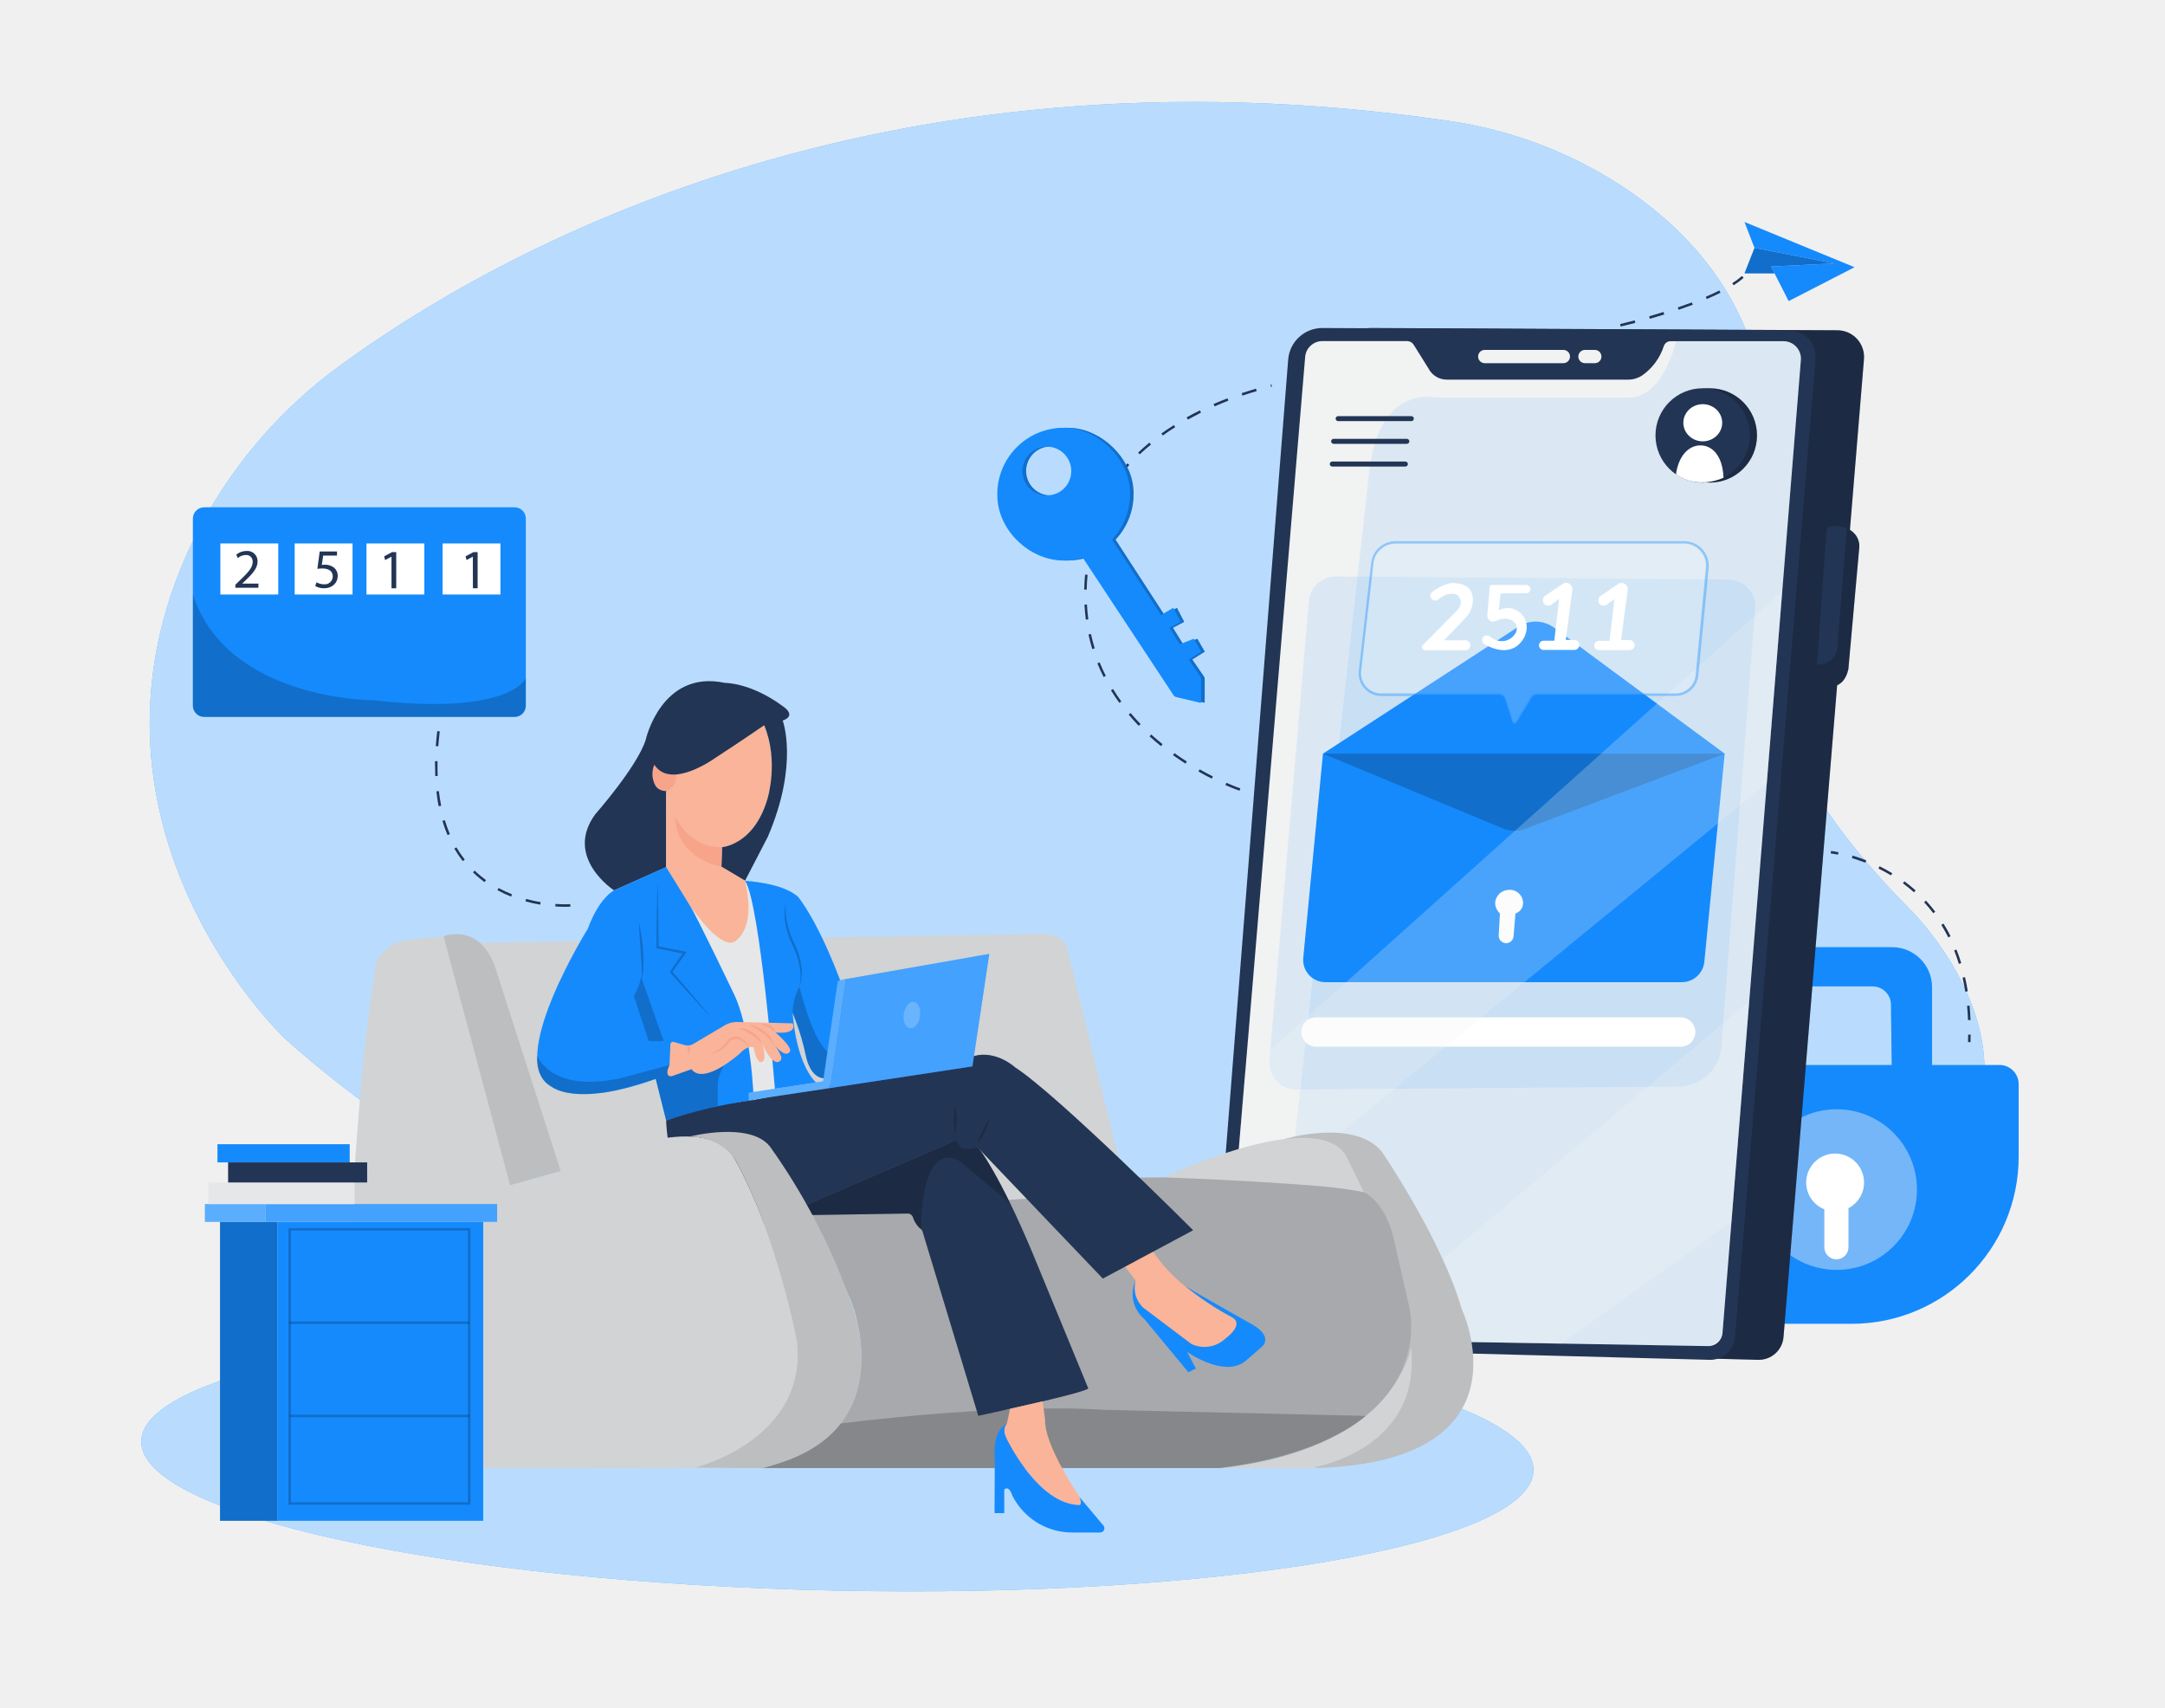
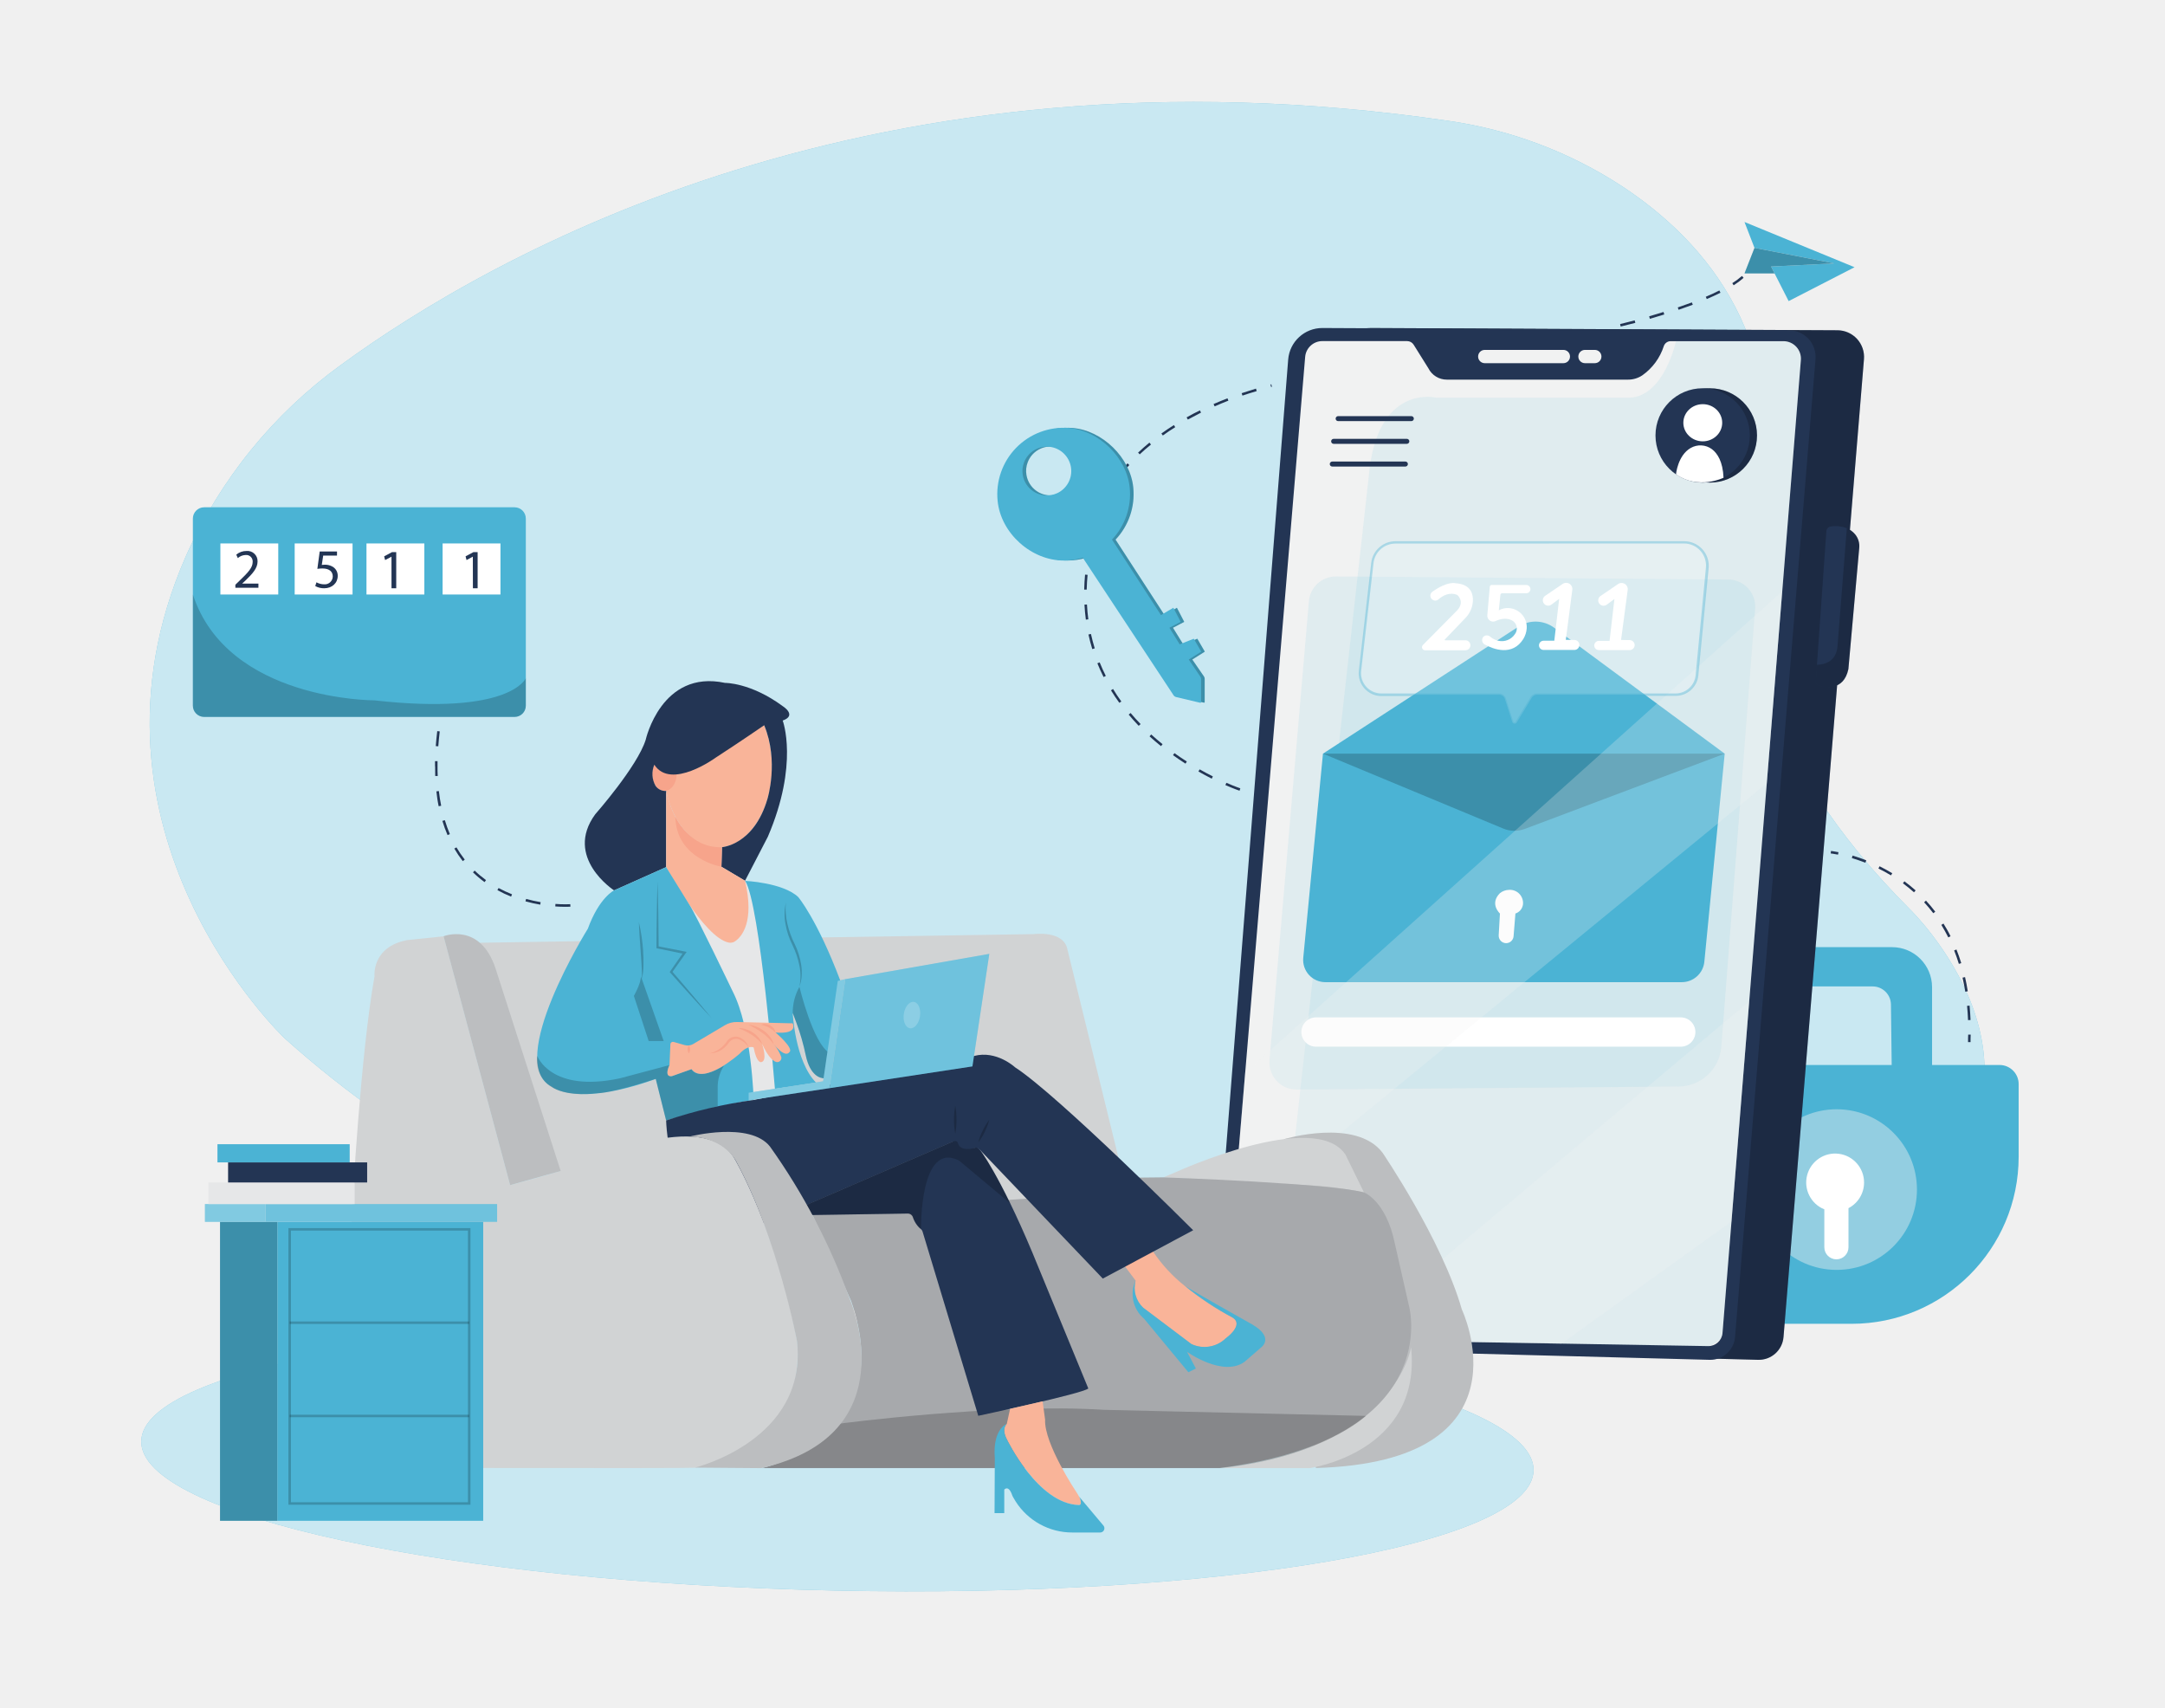
<svg xmlns="http://www.w3.org/2000/svg" id="e7c88749-d58a-49ce-b062-fe04743ade97" data-name="Layer 1" width="865.76" height="682.89" viewBox="0 0 865.76 682.89">
-   <ellipse cx="334.89" cy="582.11" rx="53.89" ry="278.44" transform="translate(-254.18 904.59) rotate(-88.79)" fill="#158afd" />
+   <ellipse cx="334.89" cy="582.11" rx="53.89" ry="278.44" transform="translate(-254.18 904.59) rotate(-88.79)" fill="#4bb3d4" />
  <ellipse cx="334.89" cy="582.11" rx="53.89" ry="278.44" transform="translate(-254.18 904.59) rotate(-88.79)" fill="#fff" opacity="0.7" />
-   <path d="M113.89,415.2S26.11,332.36,74.34,222.36a189.15,189.15,0,0,1,62-76.45c60.36-44.07,213.1-131.27,442.87-97.59a171.48,171.48,0,0,1,69.2,26c33.72,22.12,69.47,62.76,54.26,132.39-5.37,24.61-4.16,50.28,4.7,73.86,8.78,23.37,25.4,52,56.35,82.95,0,0,66,63.7,1.8,118.85a117.33,117.33,0,0,1-47.39,24.38C638.15,527.24,314.66,595.22,113.89,415.2Z" fill="#158afd" />
+   <path d="M113.89,415.2S26.11,332.36,74.34,222.36a189.15,189.15,0,0,1,62-76.45c60.36-44.07,213.1-131.27,442.87-97.59a171.48,171.48,0,0,1,69.2,26c33.72,22.12,69.47,62.76,54.26,132.39-5.37,24.61-4.16,50.28,4.7,73.86,8.78,23.37,25.4,52,56.35,82.95,0,0,66,63.7,1.8,118.85a117.33,117.33,0,0,1-47.39,24.38C638.15,527.24,314.66,595.22,113.89,415.2Z" fill="#4bb3d4" />
  <path d="M113.89,415.2S26.11,332.36,74.34,222.36a189.15,189.15,0,0,1,62-76.45c60.36-44.07,213.1-131.27,442.87-97.59a171.48,171.48,0,0,1,69.2,26c33.72,22.12,69.47,62.76,54.26,132.39-5.37,24.61-4.16,50.28,4.7,73.86,8.78,23.37,25.4,52,56.35,82.95,0,0,66,63.7,1.8,118.85a117.33,117.33,0,0,1-47.39,24.38C638.15,527.24,314.66,595.22,113.89,415.2Z" fill="#fff" opacity="0.7" />
  <path d="M495.68,316.15s-2.2-.73-5.66-2.25l.4-.91c3.41,1.49,5.55,2.2,5.57,2.21Zm-11.12-4.82c-1.78-.9-3.57-1.86-5.32-2.86l.49-.86c1.74,1,3.51,1.93,5.28,2.82Zm-10.49-6c-1.7-1.09-3.38-2.23-5-3.39l.58-.81c1.6,1.15,3.26,2.28,4.95,3.35Zm-9.8-7c-1.57-1.27-3.12-2.59-4.58-3.92l.67-.74c1.45,1.32,3,2.63,4.54,3.88Zm-8.92-8.13c-1.4-1.45-2.76-3-4-4.48l.77-.64c1.26,1.5,2.6,3,4,4.43ZM447.6,281c-1.19-1.64-2.32-3.33-3.35-5l.85-.52c1,1.67,2.13,3.34,3.31,5Zm-6.29-10.3c-.9-1.79-1.74-3.64-2.49-5.49l.92-.38c.74,1.83,1.57,3.65,2.46,5.42Zm-4.52-11.18c-.59-1.91-1.1-3.87-1.53-5.83l1-.21c.42,1.93.93,3.86,1.51,5.75Zm-2.57-11.77c-.26-2-.45-4-.56-6l1-.05c.1,2,.29,4,.55,5.92Zm.34-12-1,0c.05-2,.16-4,.35-6l1,.09C434.72,231.74,434.61,233.74,434.56,235.7Zm1.09-11.88-1-.15c.31-1.95.68-3.95,1.12-5.93l1,.22C436.32,219.92,436,221.89,435.65,223.82Zm2.54-11.66-1-.26c.53-1.9,1.12-3.84,1.76-5.77l.95.32C439.3,208.36,438.72,210.28,438.19,212.16ZM442,200.82l-.94-.36c.36-.92.73-1.86,1.11-2.8a25.9,25.9,0,0,1,1.43-2.72l.87.5a23.57,23.57,0,0,0-1.37,2.6C442.67,199,442.3,199.9,442,200.82Zm5.79-10.3-.79-.6c1.17-1.56,2.47-3.12,3.86-4.65l.74.67C450.18,187.45,448.9,189,447.74,190.52Zm8-8.83-.68-.72c1.43-1.36,2.95-2.69,4.53-4l.63.77C458.66,179,457.15,180.36,455.73,181.69Zm9.22-7.56-.58-.81c1.6-1.15,3.28-2.28,5-3.36l.53.84C468.21,171.87,466.54,173,465,174.13ZM475,167.75l-.49-.87c1.72-1,3.51-1.9,5.33-2.8l.44.9C478.52,165.87,476.74,166.8,475,167.75Zm10.7-5.29-.4-.92c1.81-.79,3.68-1.55,5.57-2.28l.35.93C489.39,160.91,487.53,161.68,485.74,162.46Zm11.14-4.3-.32-.95c1.87-.63,3.8-1.25,5.73-1.83l.29,1C500.65,156.92,498.74,157.53,496.88,158.16Zm11.46-3.42-.25-1,.33-.09.25,1Z" fill="#233554" />
-   <path d="M682.82,425.81H799.59a7.65,7.65,0,0,1,7.65,7.65v29a66.84,66.84,0,0,1-66.84,66.84H682.82a0,0,0,0,1,0,0V425.81A0,0,0,0,1,682.82,425.81Z" fill="#158afd" />
+   <path d="M682.82,425.81H799.59a7.65,7.65,0,0,1,7.65,7.65v29a66.84,66.84,0,0,1-66.84,66.84H682.82a0,0,0,0,1,0,0V425.81A0,0,0,0,1,682.82,425.81Z" fill="#4bb3d4" />
  <circle cx="734.46" cy="475.63" r="32.11" fill="#f1f2f2" opacity="0.43" />
  <path d="M745.42,472.81a11.57,11.57,0,1,0-15.89,10.72v15.16a4.83,4.83,0,0,0,9.66,0V483.06A11.55,11.55,0,0,0,745.42,472.81Z" fill="#fff" />
-   <path d="M722.28,378.7h34.33a16,16,0,0,1,16,16v34.73h-16.1l-.34-27.79a7.33,7.33,0,0,0-7.33-7.24H721.23Z" fill="#158afd" />
+   <path d="M722.28,378.7h34.33a16,16,0,0,1,16,16v34.73h-16.1l-.34-27.79a7.33,7.33,0,0,0-7.33-7.24H721.23Z" fill="#4bb3d4" />
  <path d="M703.06,543.7l-199.6-5.24,31.06-394.69a13.68,13.68,0,0,1,13.72-12.62l186.54.9a10.68,10.68,0,0,1,10.6,11.56L713.21,534.56A9.92,9.92,0,0,1,703.06,543.7Z" fill="#233554" />
  <path d="M703.06,543.7l-199.6-5.24,31.06-394.69a13.68,13.68,0,0,1,13.72-12.62l186.54.9a10.68,10.68,0,0,1,10.6,11.56L713.21,534.56A9.92,9.92,0,0,1,703.06,543.7Z" opacity="0.2" />
  <path d="M683.68,543.7l-199.61-5.24,31.06-394.69a13.69,13.69,0,0,1,13.72-12.62l186.55.9A10.68,10.68,0,0,1,726,143.61L693.83,534.56A9.93,9.93,0,0,1,683.68,543.7Z" fill="#233554" />
  <path d="M743.49,219.05l-4.34,48.48c-1.93,9-9.51,7.31-12.18,6.42a1.27,1.27,0,0,1-.87-1.31l.48-6.83,3.77-53.49a2,2,0,0,1,1.7-1.81,12.52,12.52,0,0,1,6.47.68,8.7,8.7,0,0,1,3.37,2.51A7.37,7.37,0,0,1,743.49,219.05Z" fill="#233554" />
  <path d="M743.49,219.05l-4.34,48.48c-1.93,9-9.51,7.31-12.18,6.42a1.27,1.27,0,0,1-.87-1.31l.48-6.83c3-.09,7.79-1.25,8.23-7.57l3.71-47.05a8.7,8.7,0,0,1,3.37,2.51A7.37,7.37,0,0,1,743.49,219.05Z" opacity="0.2" />
  <path d="M668,136.41h45.15a7,7,0,0,1,7,7.55L688.81,533a5.67,5.67,0,0,1-5.75,5.21l-194-3.31,32.86-392.2a6.9,6.9,0,0,1,6.87-6.32h33.91a3.08,3.08,0,0,1,2.6,1.44l5.88,9.4a8.22,8.22,0,0,0,7.43,4.57H651a10.15,10.15,0,0,0,5.76-1.73,22.89,22.89,0,0,0,8.59-11.71A2.91,2.91,0,0,1,668,136.41Z" fill="#f1f2f2" />
  <rect x="591.08" y="139.9" width="36.75" height="5.31" rx="2.65" fill="#f1f2f2" />
  <rect x="631.16" y="139.9" width="9.24" height="5.31" rx="2.65" fill="#f1f2f2" />
-   <path d="M670.21,136.41s-4.69,22.05-18.55,22.59H574.35s-23.8-5.87-27,31.45L508.87,535.27l174.19,3s5.44-1.4,5.75-5.21L720.15,144s.08-7.55-7-7.55Z" fill="#158afd" opacity="0.1" />
+   <path d="M670.21,136.41s-4.69,22.05-18.55,22.59H574.35s-23.8-5.87-27,31.45L508.87,535.27l174.19,3s5.44-1.4,5.75-5.21L720.15,144s.08-7.55-7-7.55Z" fill="#4bb3d4" opacity="0.1" />
  <circle cx="683.75" cy="174.1" r="18.86" fill="#233554" />
  <circle cx="683.75" cy="174.1" r="18.86" opacity="0.2" />
  <path d="M564.38,168.38H535.11a1,1,0,0,1,0-2h29.27a1,1,0,0,1,0,2Z" fill="#233554" />
  <path d="M562.58,177.46H533.31a1,1,0,0,1,0-2h29.27a1,1,0,0,1,0,2Z" fill="#233554" />
  <path d="M562,186.54H532.76a1,1,0,0,1,0-2H562a1,1,0,0,1,0,2Z" fill="#233554" />
-   <path d="M518.54,435.65l152.74-1.22a17.27,17.27,0,0,0,17.07-15.93l13.51-175.11a10.84,10.84,0,0,0-10.72-11.68l-156.85-1.23a10.83,10.83,0,0,0-10.88,9.91L507.65,423.9A10.84,10.84,0,0,0,518.54,435.65Z" fill="#158afd" opacity="0.1" />
+   <path d="M518.54,435.65l152.74-1.22a17.27,17.27,0,0,0,17.07-15.93l13.51-175.11a10.84,10.84,0,0,0-10.72-11.68l-156.85-1.23a10.83,10.83,0,0,0-10.88,9.91L507.65,423.9A10.84,10.84,0,0,0,518.54,435.65Z" fill="#4bb3d4" opacity="0.1" />
  <rect x="520.41" y="406.78" width="157.56" height="11.72" rx="5.86" fill="#fff" />
-   <path d="M689.69,301.33l-8.14,83.19a9.05,9.05,0,0,1-9,8.18H530a8.88,8.88,0,0,1-8.84-9.74l7.88-81.63,78.16-50.77a12.56,12.56,0,0,1,14.3.43Z" fill="#158afd" />
+   <path d="M689.69,301.33l-8.14,83.19a9.05,9.05,0,0,1-9,8.18H530a8.88,8.88,0,0,1-8.84-9.74l7.88-81.63,78.16-50.77a12.56,12.56,0,0,1,14.3.43Z" fill="#4bb3d4" />
  <path d="M529.05,301.33H689.69l-79.91,30.09a11.73,11.73,0,0,1-8.68-.15Z" opacity="0.2" />
  <path d="M606,365.25a4.43,4.43,0,0,0,3-3.46,5.27,5.27,0,0,0-5.61-6,6.08,6.08,0,0,0-3.58,1.32c-4.29,4.29,0,8.15,0,8.15l-.5,8.73a3,3,0,0,0,3,3.12h0a3,3,0,0,0,2.95-2.72Z" fill="#fff" />
  <polygon points="497.91 428.91 712.7 236.38 706.52 313.19 492.92 488.43 497.91 428.91" fill="#f1f2f2" opacity="0.24" />
  <polygon points="538.36 535.77 699.49 400.37 692.4 488.43 624.44 537.24 538.36 535.77" fill="#f1f2f2" opacity="0.24" />
  <path d="M599.47,277.75H552.39a8.59,8.59,0,0,1-8.53-9.56l4.94-43.1a9.3,9.3,0,0,1,9.24-8.24H673.51A9.3,9.3,0,0,1,682.77,227l-4.12,43a8.58,8.58,0,0,1-8.54,7.77H614.65a2.45,2.45,0,0,0-2.11,1.19l-6,9.91a1,1,0,0,1-1.82-.22l-2.92-9.17A2.47,2.47,0,0,0,599.47,277.75Z" fill="#fff" opacity="0.21" />
-   <path d="M605.7,289.83h-.18a1.49,1.49,0,0,1-1.26-1l-2.92-9.17a1.94,1.94,0,0,0-1.87-1.36H552.39a9.08,9.08,0,0,1-9-10.12l4.94-43.1a9.78,9.78,0,0,1,9.73-8.68H673.51a9.8,9.8,0,0,1,9.76,10.73L679.15,270a9.06,9.06,0,0,1-9,8.22H614.65a2,2,0,0,0-1.68.94l-6,9.91A1.47,1.47,0,0,1,605.7,289.83ZM558,217.35a8.8,8.8,0,0,0-8.74,7.79l-4.94,43.11a8.09,8.09,0,0,0,8,9h47.08a2.94,2.94,0,0,1,2.82,2.06l2.92,9.17a.51.51,0,0,0,.92.11l6-9.91a3,3,0,0,1,2.54-1.43h55.46a8.06,8.06,0,0,0,8-7.31l4.12-43a8.79,8.79,0,0,0-8.76-9.63Z" fill="#158afd" opacity="0.39" />
+   <path d="M605.7,289.83h-.18a1.49,1.49,0,0,1-1.26-1l-2.92-9.17a1.94,1.94,0,0,0-1.87-1.36H552.39a9.08,9.08,0,0,1-9-10.12l4.94-43.1a9.78,9.78,0,0,1,9.73-8.68H673.51a9.8,9.8,0,0,1,9.76,10.73L679.15,270a9.06,9.06,0,0,1-9,8.22H614.65a2,2,0,0,0-1.68.94l-6,9.91A1.47,1.47,0,0,1,605.7,289.83ZM558,217.35a8.8,8.8,0,0,0-8.74,7.79l-4.94,43.11a8.09,8.09,0,0,0,8,9h47.08a2.94,2.94,0,0,1,2.82,2.06l2.92,9.17a.51.51,0,0,0,.92.11l6-9.91a3,3,0,0,1,2.54-1.43h55.46a8.06,8.06,0,0,0,8-7.31l4.12-43a8.79,8.79,0,0,0-8.76-9.63Z" fill="#4bb3d4" opacity="0.39" />
  <path d="M572.46,239.42l.07.08a1.91,1.91,0,0,0,2.69.15c1.57-1.38,4.37-3.11,7.54-1.76,0,0,3.14,2.62,0,6.1L569,257.9a1.23,1.23,0,0,0,.88,2.1H586a2,2,0,0,0,2-2h0a2,2,0,0,0-2-2h-8.09a.18.18,0,0,1-.14-.31L586,247.1a10.46,10.46,0,0,0,3-7.73c-.16-2.87-1.63-5.83-6.94-6.17,0,0-3.1-1-9.29,3.41A1.9,1.9,0,0,0,572.46,239.42Z" fill="#fff" />
  <path d="M600.8,237.2h9.55a1.65,1.65,0,0,0,1.65-1.66h0a1.65,1.65,0,0,0-1.65-1.65H596.46a.71.71,0,0,0-.7.64l-1,11.45a2.36,2.36,0,0,0,2.35,2.56h0a2.43,2.43,0,0,0,1-.24c1.21-.57,4.57-1.84,7.22.24a3.71,3.71,0,0,1,.47,5,6.29,6.29,0,0,1-6.56,2.68,7.82,7.82,0,0,1-3.39-1.71,2,2,0,0,0-2.71.15h0a2,2,0,0,0,.52,3c3.63,2,11.12,4.78,15.49-2.16a9.48,9.48,0,0,0,1.37-4.28,7.62,7.62,0,0,0-10-7.72,7.94,7.94,0,0,0-1.16.52l.63-6.16A.7.7,0,0,1,600.8,237.2Z" fill="#fff" />
  <path d="M626.15,255.82l3.43.05a2,2,0,0,1,2,2h0a2,2,0,0,1-2,2H617.27a1.84,1.84,0,0,1-1.85-1.84h0a1.85,1.85,0,0,1,1.85-1.85h4.28l1.94-16.74-3.1,2.3a2.14,2.14,0,0,1-3.06-.53h0a2.14,2.14,0,0,1,.59-3l7-4.76a2.49,2.49,0,0,1,1.38-.42h0a2.47,2.47,0,0,1,2.45,2.79Z" fill="#fff" />
  <path d="M648.25,255.87l3.43.06a2,2,0,0,1,2,2h0a2,2,0,0,1-2,2H639.37a1.85,1.85,0,0,1-1.85-1.85h0a1.84,1.84,0,0,1,1.85-1.84h4.28l1.94-16.74-3.1,2.3a2.14,2.14,0,0,1-3-.53h0a2.13,2.13,0,0,1,.58-3l7-4.76a2.41,2.41,0,0,1,1.38-.42h0a2.47,2.47,0,0,1,2.45,2.79Z" fill="#fff" />
  <circle cx="680.87" cy="174.1" r="18.86" fill="#233554" />
  <ellipse cx="680.92" cy="169.03" rx="7.77" ry="7.43" fill="#fff" />
  <path d="M670.21,189.66s.68-7.56,5.85-10.53a7.78,7.78,0,0,1,8.52.46c2.15,1.63,4.37,4.89,4.64,11.42C689.22,191,679.27,196,670.21,189.66Z" fill="#fff" />
  <path d="M735,341.71c-1.82-.36-2.9-.47-2.91-.47l.1-1s1.14.12,3,.49Z" fill="#233554" />
  <path d="M787,407.88c-.08-1.94-.21-3.85-.39-5.71l1-.09c.18,1.87.31,3.8.39,5.75Zm-1.11-11.37c-.3-1.9-.67-3.79-1.09-5.61l1-.22c.42,1.84.79,3.75,1.09,5.67Zm-2.56-11.12c-.56-1.83-1.2-3.64-1.89-5.38l.93-.37c.7,1.76,1.34,3.6,1.91,5.45Zm-4.23-10.59c-.85-1.7-1.79-3.37-2.78-5l.85-.53c1,1.62,2,3.32,2.83,5.06Zm-6-9.67c-1.15-1.5-2.38-3-3.66-4.36l.73-.68c1.31,1.41,2.56,2.91,3.72,4.44Zm-7.72-8.36c-1.41-1.26-2.89-2.47-4.42-3.6l.59-.8c1.56,1.15,3.07,2.38,4.49,3.65ZM756.17,350c-1.61-1-3.3-1.9-5-2.74l.45-.9c1.73.86,3.44,1.8,5.08,2.79Zm-10.23-5.05c-1.77-.69-3.59-1.32-5.4-1.86l.28-1c1.84.55,3.68,1.19,5.48,1.89Z" fill="#233554" />
  <path d="M788,416.67l-1,0c0-1,0-2,.06-3h1C788,414.65,788,415.65,788,416.67Z" fill="#233554" />
  <path d="M648.09,130.56l-.23-1s2.3-.53,5.83-1.47l.26,1C650.4,130,648.11,130.55,648.09,130.56Zm11.67-3.09-.28-1c1.95-.57,3.88-1.15,5.75-1.73l.29,1C663.65,126.32,661.71,126.9,659.76,127.47Zm11.49-3.61-.33-.94c2-.68,3.87-1.36,5.65-2l.35.93C675.13,122.5,673.22,123.19,671.25,123.86Zm11.27-4.29-.4-.91c2-.84,3.78-1.69,5.43-2.52l.45.9C686.34,117.88,684.49,118.73,682.52,119.57Zm10.75-5.51-.54-.84a30.49,30.49,0,0,0,3.86-2.88l.66.75A30.73,30.73,0,0,1,693.27,114.06Z" fill="#233554" />
-   <polygon points="701.6 99.11 733.48 105.32 708.23 106.56 715.26 120.39 741.62 106.84 697.6 88.76 701.6 99.11" fill="#158afd" />
-   <polygon points="701.6 99.11 697.6 109.32 709.63 109.32 708.23 106.56 733.48 105.32 701.6 99.11" fill="#158afd" />
+   <polygon points="701.6 99.11 733.48 105.32 708.23 106.56 715.26 120.39 741.62 106.84 697.6 88.76 701.6 99.11" fill="#4bb3d4" />
+   <polygon points="701.6 99.11 697.6 109.32 709.63 109.32 708.23 106.56 733.48 105.32 701.6 99.11" fill="#4bb3d4" />
  <polygon points="701.6 99.11 697.6 109.32 709.63 109.32 708.23 106.56 733.48 105.32 701.6 99.11" opacity="0.2" />
  <path d="M513.5,455.45s28.58-8.54,39.3,5.36c0,0,23.83,34.94,31.77,62.74,0,0,29,60.9-58.37,63.41Z" fill="#bcbec0" />
  <path d="M470.59,468.48s55.14-25.14,67.43-6.86l7.43,15.15a143.21,143.21,0,0,0-23.15-2.91l-57.14-3.09Z" fill="#d1d3d4" />
  <path d="M487.78,587h36s44.88-6.33,40.5-48.37C564.32,538.59,558.51,578.82,487.78,587Z" fill="#d1d3d4" />
  <path d="M545.45,476.77s8.85,3.29,12.35,20.51l5.69,25.09s14.34,53-75.71,64.59h-183s54.83-11.2,35.58-66.78l-15.72-35,124.63-14.27,15.93-.17S531.45,473.05,545.45,476.77Z" fill="#a7a9ac" />
  <path d="M490.2,535.11a12.25,12.25,0,0,1-13.75,2.31l-19.32-14.56a10.88,10.88,0,0,1-3-10.83,0,0,0,0,1,0,0v0l-4.9-6.53,8.71-8.16,3.21,3.15a60.64,60.64,0,0,0,12.63,13.66l.09.07a118.54,118.54,0,0,0,19.05,12.65C497.68,529.8,490.2,535.11,490.2,535.11Z" fill="#f9b499" />
-   <path d="M504.49,538.59l-6.81,5.91c-8.71,6.26-23-4-23-4l3.54,6.67-3,1.5-17.69-21.37A12.92,12.92,0,0,1,454.11,512a10.88,10.88,0,0,0,3,10.83l19.32,14.56a12.25,12.25,0,0,0,13.75-2.31s7.48-5.31,2.72-8.3a118.54,118.54,0,0,1-19.05-12.65c2.05,1.48,26.81,15.37,26.81,15.37C509.66,534.7,504.49,538.59,504.49,538.59Z" fill="#158afd" />
+   <path d="M504.49,538.59l-6.81,5.91c-8.71,6.26-23-4-23-4l3.54,6.67-3,1.5-17.69-21.37A12.92,12.92,0,0,1,454.11,512a10.88,10.88,0,0,0,3,10.83l19.32,14.56a12.25,12.25,0,0,0,13.75-2.31s7.48-5.31,2.72-8.3a118.54,118.54,0,0,1-19.05-12.65c2.05,1.48,26.81,15.37,26.81,15.37C509.66,534.7,504.49,538.59,504.49,538.59Z" fill="#4bb3d4" />
  <path d="M304.74,587s19.42-4.5,30.1-17.67c0,0,63.22-8.41,106.84-5.63l104.54,2.42S528.4,582.86,487.78,587Z" opacity="0.2" />
  <path d="M191.87,376.94l221.43-3.45s12.15-1.67,13.58,6.23l23.71,96.76-138,9.56-97.8-19.58Z" fill="#d1d3d4" />
  <path d="M270.57,358.93l27.36-6.78,6.81,6.78,9,76.37s5.18,13.41,5.21,13.95-17.54,3.51-17.57,3-11.79-18.17-11.79-18.17L276,384.15Z" fill="#e6e7e8" />
  <path d="M417.73,373.34s22.29-1.14,26.86,11.14l26,84-5.43,2.29-15.93.17-22.35-91.22S426,373.14,417.73,373.34Z" fill="none" />
  <ellipse cx="287.04" cy="306.57" rx="21.64" ry="32.25" fill="#f9b499" />
  <ellipse cx="265.67" cy="309.56" rx="4.9" ry="6.67" fill="#f7a48b" />
  <path d="M245.56,356s-20.18-13.13-7.53-30.43c0,0,16.82-19.06,20.18-29.79,0,0,6.25-28.19,31.72-22.74,0,0,10.25-.16,23.06,9.29,0,0,5.93,3.68,0,5.77,0,0,6.57,17.29-5.93,46.44l-9.13,17.62-9.45-5.61.17-7.82s12.81-.73,18.26-19.35c0,0,4.67-15-1.32-29.41,0,0-9.58,6.6-19.35,12.93,0,0-17.93,13.15-24.58,2.86a9.51,9.51,0,0,0,.47,8.41,4.74,4.74,0,0,0,4.26,2.07V346.7Z" fill="#233554" />
  <path d="M266.39,316.23V346.7s15.09,28.28,25.1,30.19a3.35,3.35,0,0,0,2.51-.57c2.51-1.74,7.82-7.53,3.94-24.17l-9.45-5.61.17-7.82S272,340.85,266.39,316.23Z" fill="#f9b499" />
  <path d="M288.65,338.72l-.17,7.82s-18.08-3-18.41-19.94C270.07,326.6,275.84,339.23,288.65,338.72Z" fill="#f7a48b" />
-   <path d="M266.38,346.7,245.56,356s-5.93,2.83-10.49,15.33c0,0-33.4,53.57-14.42,63.18,0,0,9.61,8.41,41.57-3.12L266.38,448s22.13-6.54,35-8.17c0,0-.72-28.59-8.41-43.49,0,0-14.75-30.77-17-34.13Z" fill="#158afd" />
+   <path d="M266.38,346.7,245.56,356s-5.93,2.83-10.49,15.33c0,0-33.4,53.57-14.42,63.18,0,0,9.61,8.41,41.57-3.12L266.38,448s22.13-6.54,35-8.17c0,0-.72-28.59-8.41-43.49,0,0-14.75-30.77-17-34.13Z" fill="#4bb3d4" />
  <path d="M262.94,352.34q.21,6.6.31,13.21t.14,13.21l-.36-.44c3.6.71,7.21,1.39,10.81,2.12l.75.15-.44.62-5.44,7.66,0-.55c2.7,3.09,5.34,6.22,8,9.35s5.27,6.27,7.88,9.44c-2.8-3-5.59-6-8.33-9.05s-5.52-6.07-8.22-9.15l-.23-.26.2-.29,5.37-7.72.3.77c-3.61-.71-7.2-1.47-10.8-2.2l-.37-.08v-.37c0-4.4.07-8.81.14-13.21S262.79,356.74,262.94,352.34Z" opacity="0.2" />
  <polyline points="304.74 355.99 312.39 376.94 308.56 381.41 312.39 386.69 308.68 400.63" fill="none" stroke="#ed1c24" stroke-miterlimit="10" stroke-width="0.5" />
-   <path d="M336,392l-4.31,29-1.5,10.14s-.22,0-.58,0c-1.51,0-5.65-.88-7.42-9.24A90.35,90.35,0,0,0,318.5,409L317,405s.88,19.18,9.29,27.83l-16.41,2.52s-6-74.45-11.93-83.15c0,0,15,.66,21.22,6.43C319.15,358.58,326.71,367.47,336,392Z" fill="#158afd" />
+   <path d="M336,392l-4.31,29-1.5,10.14s-.22,0-.58,0c-1.51,0-5.65-.88-7.42-9.24A90.35,90.35,0,0,0,318.5,409L317,405s.88,19.18,9.29,27.83l-16.41,2.52s-6-74.45-11.93-83.15c0,0,15,.66,21.22,6.43C319.15,358.58,326.71,367.47,336,392Z" fill="#4bb3d4" />
  <path d="M331.71,421l-1.5,10.14s-.22,0-.58,0c-1.51,0-5.65-.88-7.42-9.24A90.35,90.35,0,0,0,318.5,409L317,405a21.27,21.27,0,0,1,2.68-10.43S325.12,417.29,331.71,421Z" opacity="0.2" />
  <path d="M314.3,360.84a20.82,20.82,0,0,0-.08,4.32,26.32,26.32,0,0,0,.65,4.24,35.11,35.11,0,0,0,2.92,8.05,29.18,29.18,0,0,1,2.61,8.4,21.57,21.57,0,0,1,.19,4.4,15.44,15.44,0,0,1-.93,4.27,20.15,20.15,0,0,0,0-8.54,34.33,34.33,0,0,0-2.75-8.09,29.89,29.89,0,0,1-2.78-8.34A20.62,20.62,0,0,1,314.3,360.84Z" opacity="0.2" />
  <path d="M262.22,431.38,266.38,448,287,442.3v-7.56a15.38,15.38,0,0,1,2.55-8.67L287,427.51c-8.77,4.25-10.49,0-10.49,0l-7.82,2.78c-3.42.4-1-4.42-1-4.42l-19.86,5.29c-27.69,5.88-33-9-33-9s-3.23,18.3,24.64,14.89C239.46,437.1,244.47,437.08,262.22,431.38Z" opacity="0.2" />
  <path d="M253.48,398.19s2.81-4.82,2.81-7.83l9.11,25.88h-6Z" opacity="0.2" />
  <path d="M255.48,368.69A71.3,71.3,0,0,1,257.17,380c.13,1.9.2,3.82.15,5.74a26.71,26.71,0,0,1-.63,5.71c.06-1.91-.06-3.8-.15-5.7s-.22-3.79-.37-5.68C255.91,376.31,255.6,372.52,255.48,368.69Z" opacity="0.2" />
  <path d="M269.33,416.58l4.48,1.28a4.34,4.34,0,0,0,3.41-.44l12.69-7.52a9,9,0,0,1,4.84-1.27l22.22.53s2.55,4.43-6.82,3.68c0,0,7.58,6.42,5.47,7.88,0,0-1.37,2.64-6.2-3.22a16.53,16.53,0,0,1,3,5.09,1.67,1.67,0,0,1-2.12,2c-1.35-.5-3.28-2.24-5.57-7.27,0,0,2.48,7.11-.44,7.36,0,0-1.75.4-2.92-5.89,0,0-2.21-1.17-5.57,2.49,0,0-14.37,12.84-19.26,6.2l-7.82,2.78s-3.33.88-1-4.42l.37-8.4A1,1,0,0,1,269.33,416.58Z" fill="#f9b499" />
  <path d="M275.46,418a2.75,2.75,0,0,1,0,3.16,2.75,2.75,0,0,1,0-3.16Z" fill="#f7a48b" />
  <path d="M283.81,421.16a11.76,11.76,0,0,0,4.26-2,11.57,11.57,0,0,0,1.68-1.6c.55-.55.84-1.25,1.53-1.93a4.27,4.27,0,0,1,2.42-1.14,4.14,4.14,0,0,1,2.58.55,6.43,6.43,0,0,1,3.09,3.81,7.45,7.45,0,0,0-3.43-3.11,3.48,3.48,0,0,0-4,.62c-.5.43-.91,1.25-1.52,1.83a9.66,9.66,0,0,1-1.94,1.61A8.86,8.86,0,0,1,283.81,421.16Z" fill="#f7a48b" />
  <path d="M295.22,411.06a8.56,8.56,0,0,1,3,.43,10.7,10.7,0,0,1,2.74,1.28c.43.27.83.59,1.23.9a12.21,12.21,0,0,1,1.06,1.1,8.32,8.32,0,0,1,1.52,2.58c-.71-.71-1.34-1.42-2.08-2a16.38,16.38,0,0,0-2.27-1.7A26.46,26.46,0,0,0,295.22,411.06Z" fill="#f7a48b" />
  <path d="M299.31,409.74a10.93,10.93,0,0,1,3.23.8,13.2,13.2,0,0,1,2.94,1.63,11.76,11.76,0,0,1,2.42,2.36,9.2,9.2,0,0,1,1.52,3,25.44,25.44,0,0,0-2.11-2.46,18.18,18.18,0,0,0-2.42-2.06A34,34,0,0,0,299.31,409.74Z" fill="#f7a48b" />
  <path d="M310.15,412.84a14.17,14.17,0,0,0-2.68-2,8,8,0,0,0-1.46-.64c-.51-.2-1.06-.31-1.65-.5a4,4,0,0,1,1.81-.27A4.32,4.32,0,0,1,308,410a4.82,4.82,0,0,1,1.42,1.19A3.65,3.65,0,0,1,310.15,412.84Z" fill="#f7a48b" />
  <path d="M266.38,448s.86,42,28.59,43a27.7,27.7,0,0,0,11.86-2.39l74.34-32.16c.56-.19,1.26.32,1.68,1,.85,1.32,2.73,3,7.17,1.55a1.5,1.5,0,0,1,1.51.4L441,511.22l36.14-19.33s-54-54-71.22-65.14c0,0-7.42-6.94-16.41-4.54l-88.11,17.58A192.17,192.17,0,0,0,266.38,448Z" fill="#233554" />
  <path d="M382,442.09a28.76,28.76,0,0,1,.5,5.61,28,28,0,0,1-.5,5.61,27.29,27.29,0,0,1-.5-5.61A28,28,0,0,1,382,442.09Z" opacity="0.2" />
  <path d="M395.61,447.7a23.5,23.5,0,0,1-1.76,4.75,23,23,0,0,1-2.66,4.31A22,22,0,0,1,393,452,22.65,22.65,0,0,1,395.61,447.7Z" opacity="0.2" />
  <path d="M435.2,555.15c-2,2-44,10.93-44,10.93l-22.26-73.6a2,2,0,0,0-.62-1,10.17,10.17,0,0,1-3.27-4.85,2,2,0,0,0-1.91-1.42l-50.51.78,68.55-29.66a1.55,1.55,0,0,1,1.91.69s.94,3.4,6.94,1.83c0,0,.7-.45,1.51.4,0,0,8.2,10.28,21.35,41.7Z" fill="#233554" />
  <path d="M368.31,491.53s-.59-35.59,15.23-27.48l20.39,17.05S392.3,457.19,390,458.9c0,0-5.84,1.94-6.94-1.83,0,0-.34-1.37-1.91-.69L312.62,486l50.51-.78a2.56,2.56,0,0,1,2,1.71S366.38,490.16,368.31,491.53Z" opacity="0.2" />
  <line x1="144.62" y1="497.77" x2="160.64" y2="497.77" fill="none" stroke="#ed1c24" stroke-miterlimit="10" stroke-width="0.5" />
  <line x1="144.06" y1="533.94" x2="160.08" y2="533.94" fill="none" stroke="#ed1c24" stroke-miterlimit="10" stroke-width="0.5" />
  <line x1="144.62" y1="571.66" x2="160.64" y2="571.66" fill="none" stroke="#ed1c24" stroke-miterlimit="10" stroke-width="0.5" />
-   <polygon points="331.71 435.08 338.02 391.5 395.61 381.39 388.86 426.38 331.71 435.08" fill="#158afd" />
+   <polygon points="331.71 435.08 338.02 391.5 395.61 381.39 388.86 426.38 331.71 435.08" fill="#4bb3d4" />
  <polygon points="331.71 435.08 338.02 391.5 395.61 381.39 388.86 426.38 331.71 435.08" fill="#fff" opacity="0.2" />
-   <polygon points="299.37 439.95 331.71 435.08 338.02 391.5 335.02 392.2 329.16 432.34 299.37 436.91 299.37 439.95" fill="#158afd" />
+   <polygon points="299.37 439.95 331.71 435.08 338.02 391.5 335.02 392.2 329.16 432.34 299.37 436.91 299.37 439.95" fill="#4bb3d4" />
  <polygon points="299.37 439.95 331.71 435.08 338.02 391.5 335.02 392.2 329.16 432.34 299.37 436.91 299.37 439.95" fill="#fff" opacity="0.3" />
  <ellipse cx="364.68" cy="405.9" rx="5.33" ry="3.27" transform="translate(-90.84 706.3) rotate(-81.47)" fill="#fff" opacity="0.2" />
  <path d="M204,473.86s18.32-4.71,30.43-9.05c0,0,47.19-22.36,59.3-1.56,0,0,16.38,27.64,25,73,0,0,6,43.92-40.79,50.6-2.18.31-141.61,0-141.61,0l4.58-105.2s3.28-60.24,8.85-91.26c0,0-1.28-11.74,13.07-14.52l14.58-1.5Z" fill="#d1d3d4" />
  <path d="M177.38,374.34s14.57-5.79,20.78,12.86l26.05,81L204,473.86Z" fill="#bcbec0" />
  <path d="M275.76,454.44s24.12-6.21,32.16,4a252.18,252.18,0,0,1,31.79,60.66s24.07,54.41-35.28,67.91l-26.52-.21s45.21-11,40.79-50.6c0,0-7.72-40.92-23.94-71.14C294.76,465.08,290.55,454.87,275.76,454.44Z" fill="#bcbec0" />
  <path d="M432.22,601.19a.74.74,0,0,1-.75.59c-16.49-.46-28.86-26.32-28.86-26.32-2.19-4.16-.18-6,0-6.17h0l1.32-6,13-3,1,7.36c-.46,9.62,12.59,29.07,12.59,29.07a16.15,16.15,0,0,1,.95,1.61A4.52,4.52,0,0,1,432.22,601.19Z" fill="#f9b499" />
-   <path d="M440,612.74H428.78a26.77,26.77,0,0,1-22.65-12.44c-.85-1.35-1.29-2.24-1.29-2.24-1.5-4.61-3.24-2.47-3.24-2.47V605h-3.89l.1-22c-.89-11.34,4.47-13.61,4.79-13.73-.17.15-2.18,2,0,6.17,0,0,12.37,25.86,28.86,26.32a.74.74,0,0,0,.75-.59,4.52,4.52,0,0,0-.73-2.83l0,0L441.28,610A1.69,1.69,0,0,1,440,612.74Z" fill="#158afd" />
-   <rect x="110.9" y="488.52" width="82.33" height="119.54" fill="#158afd" />
+   <path d="M440,612.74H428.78a26.77,26.77,0,0,1-22.65-12.44c-.85-1.35-1.29-2.24-1.29-2.24-1.5-4.61-3.24-2.47-3.24-2.47V605h-3.89l.1-22c-.89-11.34,4.47-13.61,4.79-13.73-.17.15-2.18,2,0,6.17,0,0,12.37,25.86,28.86,26.32a.74.74,0,0,0,.75-.59,4.52,4.52,0,0,0-.73-2.83l0,0L441.28,610A1.69,1.69,0,0,1,440,612.74Z" fill="#4bb3d4" />
+   <rect x="110.9" y="488.52" width="82.33" height="119.54" fill="#4bb3d4" />
  <rect x="115.84" y="491.53" width="71.79" height="109.61" fill="none" stroke="#000" stroke-miterlimit="10" opacity="0.2" />
  <line x1="115.84" y1="528.86" x2="187.63" y2="528.86" fill="none" stroke="#000" stroke-miterlimit="10" opacity="0.2" />
  <line x1="115.84" y1="566.15" x2="187.63" y2="566.15" fill="none" stroke="#000" stroke-miterlimit="10" opacity="0.2" />
-   <rect x="87.99" y="488.52" width="22.91" height="119.54" fill="#158afd" />
+   <rect x="87.99" y="488.52" width="22.91" height="119.54" fill="#4bb3d4" />
  <rect x="87.99" y="488.52" width="22.91" height="119.54" opacity="0.2" />
-   <rect x="106.21" y="481.43" width="92.58" height="7.09" fill="#158afd" />
+   <rect x="106.21" y="481.43" width="92.58" height="7.09" fill="#4bb3d4" />
  <rect x="106.21" y="481.43" width="92.58" height="7.09" fill="#fff" opacity="0.2" />
-   <rect x="81.96" y="481.43" width="24.24" height="7.09" fill="#158afd" />
+   <rect x="81.96" y="481.43" width="24.24" height="7.09" fill="#4bb3d4" />
  <rect x="81.96" y="481.43" width="24.24" height="7.09" fill="#fff" opacity="0.3" />
  <rect x="83.33" y="472.79" width="58.49" height="8.64" fill="#e6e7e8" />
  <rect x="91.21" y="464.76" width="55.61" height="8.03" fill="#233554" />
-   <rect x="86.96" y="457.49" width="52.88" height="7.27" fill="#158afd" />
-   <path d="M77.13,207.33v74.82a4.51,4.51,0,0,0,4.5,4.5H205.77a4.5,4.5,0,0,0,4.5-4.5V207.33a4.5,4.5,0,0,0-4.5-4.5H81.63A4.51,4.51,0,0,0,77.13,207.33Z" fill="#158afd" />
+   <rect x="86.96" y="457.49" width="52.88" height="7.27" fill="#4bb3d4" />
+   <path d="M77.13,207.33v74.82a4.51,4.51,0,0,0,4.5,4.5H205.77a4.5,4.5,0,0,0,4.5-4.5V207.33a4.5,4.5,0,0,0-4.5-4.5H81.63A4.51,4.51,0,0,0,77.13,207.33Z" fill="#4bb3d4" />
  <rect x="176.99" y="217.29" width="23.14" height="20.41" transform="translate(377.12 454.99) rotate(-180)" fill="#fff" />
  <rect x="146.56" y="217.29" width="23.14" height="20.41" transform="translate(316.25 454.99) rotate(-180)" fill="#fff" />
  <rect x="117.84" y="217.29" width="23.14" height="20.41" transform="translate(258.82 454.99) rotate(-180)" fill="#fff" />
  <rect x="88.13" y="217.29" width="23.14" height="20.41" transform="translate(199.4 454.99) rotate(-180)" fill="#fff" />
  <path d="M94.12,235v-1.21l1.54-1.49c3.69-3.51,5.36-5.38,5.38-7.56a2.58,2.58,0,0,0-2.87-2.83,4.92,4.92,0,0,0-3.07,1.23l-.62-1.38a6.33,6.33,0,0,1,4.09-1.47,4.07,4.07,0,0,1,4.43,4.2c0,2.67-1.93,4.83-5,7.77l-1.16,1.07v0h6.5V235Z" fill="#233554" />
  <path d="M134.76,222.15h-5.52l-.56,3.72a7.17,7.17,0,0,1,1.18-.09,6.08,6.08,0,0,1,3.12.78,4.12,4.12,0,0,1,2.07,3.71c0,2.83-2.25,4.94-5.39,4.94a7,7,0,0,1-3.6-.89l.49-1.49a6.43,6.43,0,0,0,3.09.8,3.19,3.19,0,0,0,3.43-3.14c0-1.86-1.27-3.2-4.16-3.2a14.46,14.46,0,0,0-2,.16l.94-6.95h6.92Z" fill="#233554" />
  <path d="M156.55,222.57h0L154,223.93l-.38-1.49,3.16-1.69h1.67v14.46h-1.89Z" fill="#233554" />
  <path d="M189.08,222.57h0l-2.52,1.36-.38-1.49,3.16-1.69H191v14.46h-1.89Z" fill="#233554" />
  <path d="M77.13,237.7v44.45a4.51,4.51,0,0,0,4.5,4.5H205.77a4.5,4.5,0,0,0,4.5-4.5v-11s-6.05,15-60.6,8.87C149.67,280,91,280.26,77.13,237.7Z" opacity="0.2" />
  <path d="M222.05,362.42l.07-1c1.35.1,2.67.15,3.92.15s2-.06,2-.06l.07,1s-.77.06-2.09.06S223.43,362.52,222.05,362.42Zm-11.93-2,.27-1c1.89.52,3.84.95,5.81,1.29l-.16,1A59.83,59.83,0,0,1,210.12,360.38Zm-11.23-4.49.48-.87a51.9,51.9,0,0,0,5.38,2.51l-.37.93A50.09,50.09,0,0,1,198.89,355.89Zm-9.77-7.12.69-.72a42.49,42.49,0,0,0,4.54,3.8l-.58.81A43.54,43.54,0,0,1,189.12,348.77Zm-7.46-9.51.87-.5a43.73,43.73,0,0,0,3.32,4.89l-.79.62A45.89,45.89,0,0,1,181.66,339.26Zm-4.77-11.08,1-.29a55.53,55.53,0,0,0,2,5.57l-.92.4A53,53,0,0,1,176.89,328.18Zm-2.39-11.81,1-.12c.23,2,.54,4,.92,5.88l-1,.19C175,320.41,174.73,318.4,174.5,316.37Zm-.54-10c0-.68,0-1.37,0-2.07l1,0c0,.69,0,1.37,0,2,0,1.32,0,2.64.08,3.92l-1,0C174,309.07,174,307.73,174,306.4Zm.3-8.09c.15-1.94.34-4,.59-6l1,.12c-.24,2-.44,4-.58,5.95Z" fill="#233554" />
-   <path d="M476.79,263.7l5-3.15-3-5.17-5.62,2.25L469.06,251l4.5-2.36L470.63,243l-4.95,2.93L446.1,215.76A26.49,26.49,0,0,0,453.19,195c-1.13-12-12.38-23-24.43-23.89a26.55,26.55,0,0,0-28.39,29.18c1.28,12.94,13.52,23.89,26.52,23.83a26.26,26.26,0,0,0,7.52-1.12l36.31,55a1.66,1.66,0,0,0,1,.7l9.74,2.25a.22.22,0,0,0,.28-.22v-9.32a1.68,1.68,0,0,0-.29-.94Zm-52.68-66.49h0a9.33,9.33,0,0,1-2.37.73,9.76,9.76,0,0,1-11.27-8,9.56,9.56,0,0,1,.5-5.11,9.76,9.76,0,1,1,13.15,12.35Z" fill="#158afd" />
+   <path d="M476.79,263.7l5-3.15-3-5.17-5.62,2.25L469.06,251l4.5-2.36L470.63,243l-4.95,2.93L446.1,215.76A26.49,26.49,0,0,0,453.19,195c-1.13-12-12.38-23-24.43-23.89a26.55,26.55,0,0,0-28.39,29.18c1.28,12.94,13.52,23.89,26.52,23.83a26.26,26.26,0,0,0,7.52-1.12l36.31,55a1.66,1.66,0,0,0,1,.7l9.74,2.25a.22.22,0,0,0,.28-.22v-9.32a1.68,1.68,0,0,0-.29-.94Zm-52.68-66.49h0a9.33,9.33,0,0,1-2.37.73,9.76,9.76,0,0,1-11.27-8,9.56,9.56,0,0,1,.5-5.11,9.76,9.76,0,1,1,13.15,12.35Z" fill="#4bb3d4" />
  <path d="M476.79,263.7l5-3.15-3-5.17-5.62,2.25L469.06,251l4.5-2.36L470.63,243l-4.95,2.93L446.1,215.76A26.49,26.49,0,0,0,453.19,195c-1.13-12-12.38-23-24.43-23.89a26.55,26.55,0,0,0-28.39,29.18c1.28,12.94,13.52,23.89,26.52,23.83a26.26,26.26,0,0,0,7.52-1.12l36.31,55a1.66,1.66,0,0,0,1,.7l9.74,2.25a.22.22,0,0,0,.28-.22v-9.32a1.68,1.68,0,0,0-.29-.94Zm-52.68-66.49h0a9.33,9.33,0,0,1-2.37.73,9.76,9.76,0,0,1-11.27-8,9.56,9.56,0,0,1,.5-5.11,9.76,9.76,0,1,1,13.15,12.35Z" opacity="0.2" />
-   <path d="M475.37,263.7l5-3.15-3-5.17-5.62,2.25L467.64,251l4.5-2.36L469.21,243l-4.95,2.93-19.58-30.18A26.48,26.48,0,0,0,451.76,195c-1.13-12-12.38-23-24.42-23.89a26.55,26.55,0,0,0-28.4,29.18c1.28,12.94,13.52,23.89,26.52,23.83A26.38,26.38,0,0,0,433,223l36.3,55a1.69,1.69,0,0,0,1,.7L480,281a.23.23,0,0,0,.29-.22v-9.32a1.69,1.69,0,0,0-.3-.94Zm-52.68-66.49h0a9.33,9.33,0,0,1-2.37.73A9.76,9.76,0,0,1,409,190a9.56,9.56,0,0,1,.5-5.11,9.76,9.76,0,1,1,13.15,12.35Z" fill="#158afd" />
+   <path d="M475.37,263.7l5-3.15-3-5.17-5.62,2.25L467.64,251l4.5-2.36L469.21,243l-4.95,2.93-19.58-30.18A26.48,26.48,0,0,0,451.76,195c-1.13-12-12.38-23-24.42-23.89a26.55,26.55,0,0,0-28.4,29.18c1.28,12.94,13.52,23.89,26.52,23.83A26.38,26.38,0,0,0,433,223l36.3,55a1.69,1.69,0,0,0,1,.7L480,281a.23.23,0,0,0,.29-.22v-9.32a1.69,1.69,0,0,0-.3-.94Zm-52.68-66.49h0a9.33,9.33,0,0,1-2.37.73A9.76,9.76,0,0,1,409,190a9.56,9.56,0,0,1,.5-5.11,9.76,9.76,0,1,1,13.15,12.35Z" fill="#4bb3d4" />
</svg>
